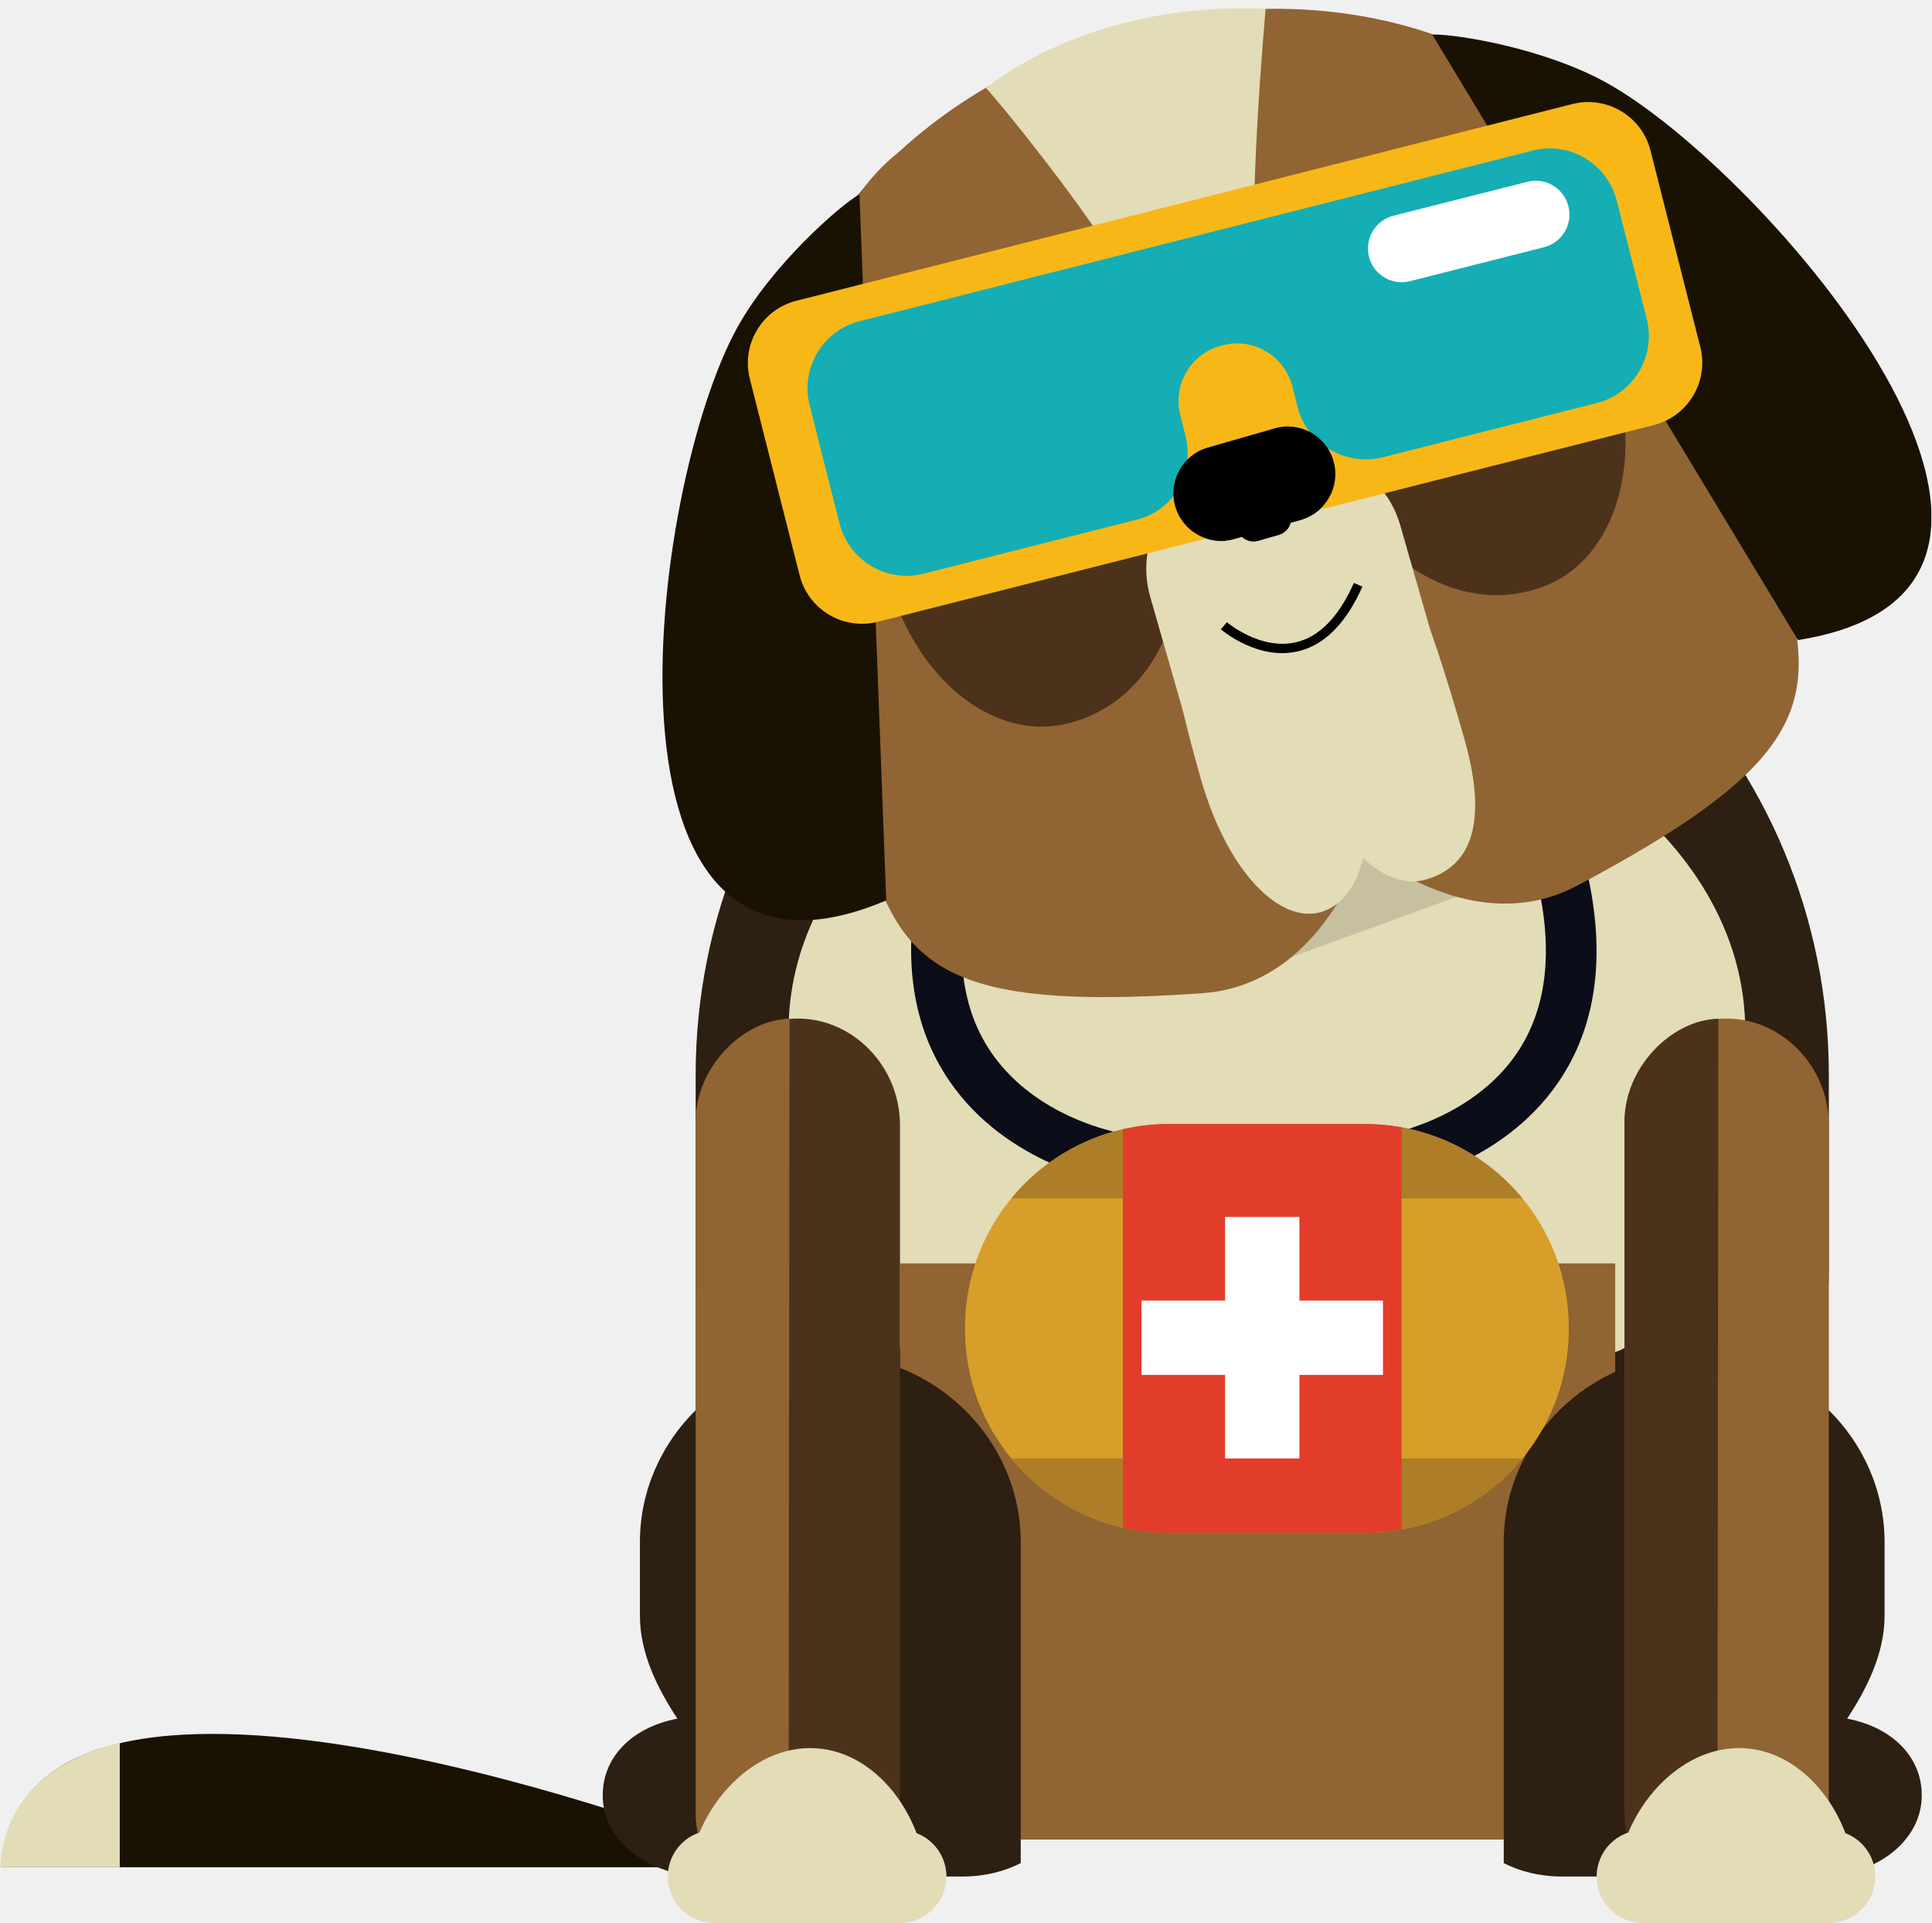
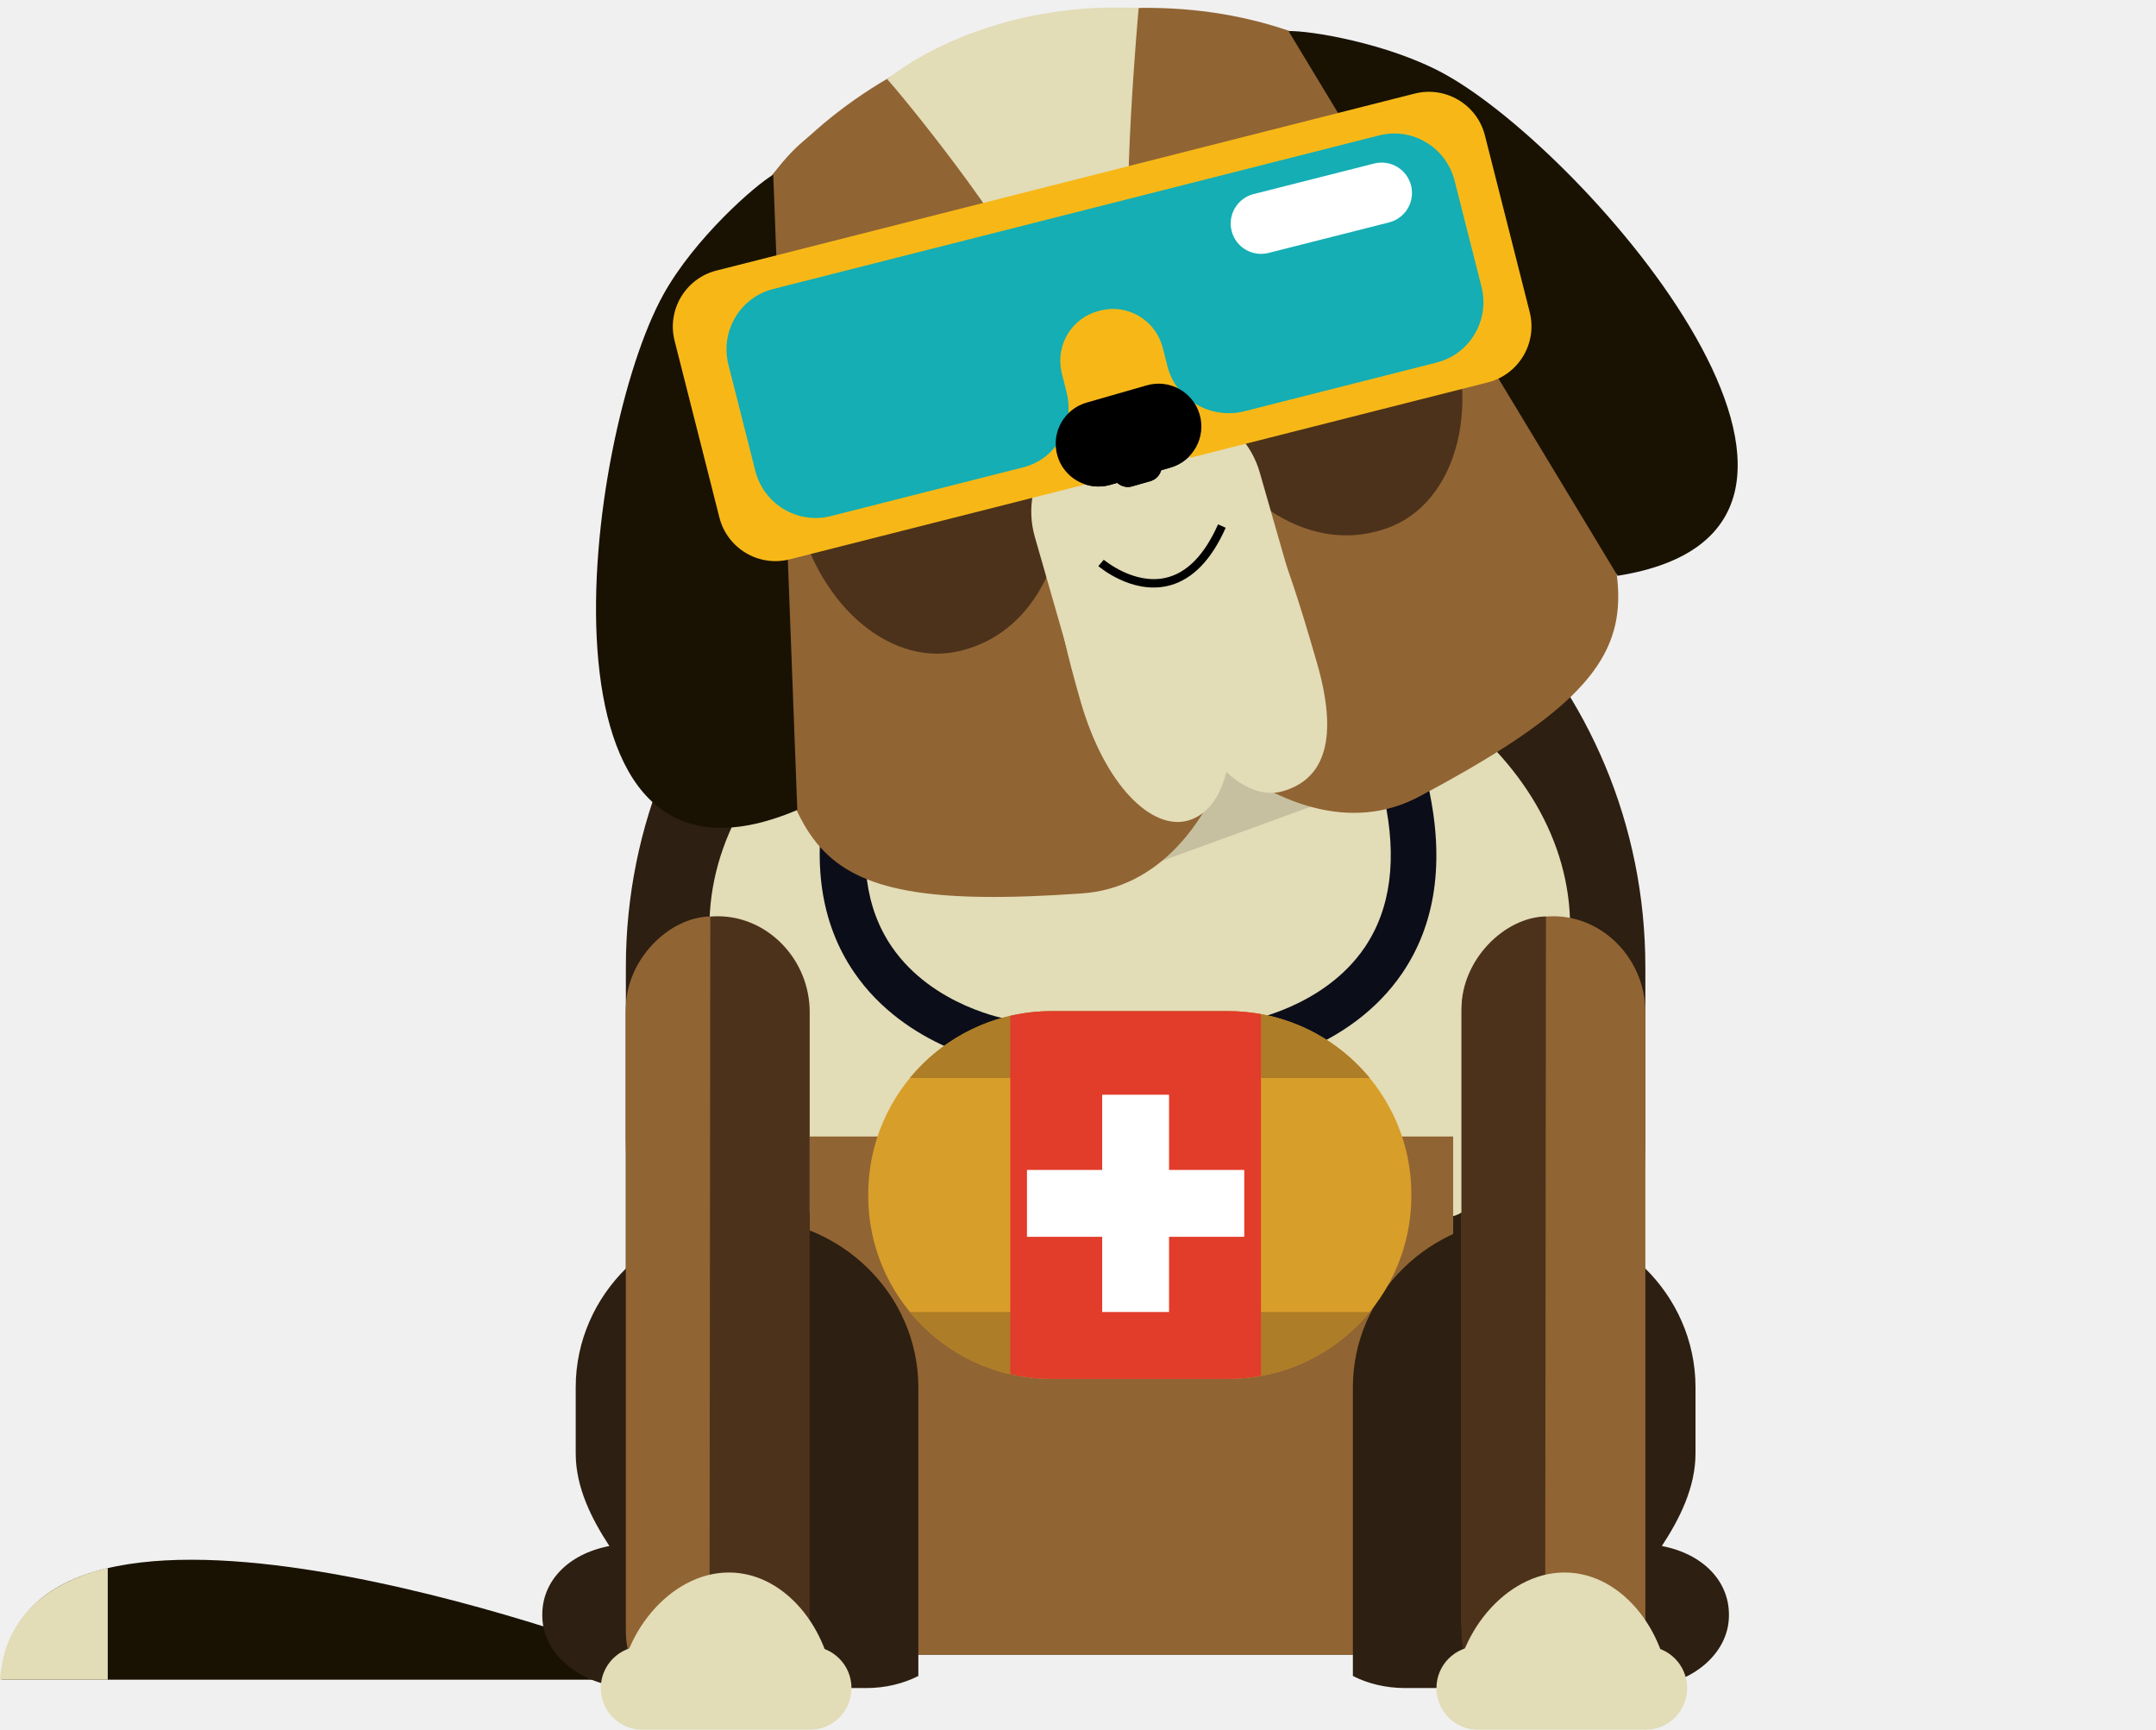
- <svg xmlns="http://www.w3.org/2000/svg" xmlns:xlink="http://www.w3.org/1999/xlink" width="208px" height="207px" viewBox="0 0 208 207" version="1.1">
+ <svg xmlns="http://www.w3.org/2000/svg" xmlns:xlink="http://www.w3.org/1999/xlink" width="258px" height="207px" viewBox="0 0 258 207" version="1.1">
  <defs>
    <path id="path-1" d="M0,0.878 L207.944,0.878 L207.944,207 L0,207 L0,0.878 Z" />
  </defs>
  <g id="Welcome" stroke="none" stroke-width="1" fill="none" fill-rule="evenodd">
    <g id="Artboard-22" transform="translate(-1635, -970)">
      <g id="dog_1" transform="translate(1635, 970)">
        <path d="M187.837,174.327 C187.354,190.93 171.307,198.08 140.174,197.174 L130.76,196.844 C99.625,195.937 75.776,187.682 76.26,171.079 L75.912,142.811 C76.396,126.209 102.026,113.484 133.16,114.391 C164.295,115.298 189.143,129.492 188.658,146.095 L187.837,174.327 Z" id="Fill-1" fill="#130E07" />
        <path d="M196.894,136.217 C196.894,170.379 169.552,183.951 135.894,183.951 C102.239,183.951 74.894,170.379 74.894,136.217 L74.894,115.736 C74.894,81.572 102.239,53.879 135.894,53.879 C169.552,53.879 196.894,81.572 196.894,115.736 L196.894,136.217 Z" id="Fill-3" fill="#2D1F11" />
        <path d="M120.066,126.66 C120.066,126.66 95.793,122.811 101.417,96.762" id="Stroke-5" stroke="#0B0D19" stroke-width="14" />
        <path d="M149.414,127.548 C149.414,127.548 173.688,123.699 168.064,97.65" id="Stroke-7" stroke="#0B0D19" stroke-width="14" />
        <path d="M187.894,117.416 C187.894,138.25 164.593,155.139 136.394,155.139 C108.197,155.139 84.894,138.25 84.894,117.416 L84.894,110.95 C84.894,90.117 108.197,73.227 136.394,73.227 C164.593,73.227 187.894,90.117 187.894,110.95 L187.894,117.416 Z" id="Fill-9" fill="#E2DCB7" />
        <path d="M176.98,104.5 C176.98,120.029 158.164,132.619 134.951,132.619 C111.74,132.619 92.923,120.029 92.923,104.5 C92.923,88.969 111.74,76.378 134.951,76.378 C158.164,76.378 176.98,88.969 176.98,104.5" id="Fill-11" fill="#E2DCB7" />
        <path d="M102.342,142.498 C102.342,144.159 100.705,145.506 98.686,145.506 C96.666,145.506 95.03,144.159 95.03,142.498 C95.03,140.836 96.666,139.49 98.686,139.49 C100.705,139.49 102.342,140.836 102.342,142.498" id="Fill-13" fill="#E2DCB7" />
        <path d="M109.086,146.42 C109.086,148.081 107.449,149.429 105.431,149.429 C103.412,149.429 101.775,148.081 101.775,146.42 C101.775,144.758 103.412,143.412 105.431,143.412 C107.449,143.412 109.086,144.758 109.086,146.42" id="Fill-15" fill="#E2DCB7" />
        <path d="M114.094,148.97 C114.094,150.632 112.456,151.979 110.438,151.979 C108.418,151.979 106.782,150.632 106.782,148.97 C106.782,147.309 108.418,145.962 110.438,145.962 C112.456,145.962 114.094,147.309 114.094,148.97" id="Fill-17" fill="#E2DCB7" />
        <path d="M119.577,151.717 C119.577,153.379 117.94,154.725 115.921,154.725 C113.902,154.725 112.265,153.379 112.265,151.717 C112.265,150.056 113.902,148.709 115.921,148.709 C117.94,148.709 119.577,150.056 119.577,151.717" id="Fill-19" fill="#E2DCB7" />
        <path d="M124.583,152.894 C124.583,154.554 122.947,155.903 120.928,155.903 C118.908,155.903 117.272,154.554 117.272,152.894 C117.272,151.232 118.908,149.885 120.928,149.885 C122.947,149.885 124.583,151.232 124.583,152.894" id="Fill-21" fill="#E2DCB7" />
        <path d="M129.59,154.072 C129.59,155.732 127.953,157.078 125.935,157.078 C123.916,157.078 122.279,155.732 122.279,154.072 C122.279,152.41 123.916,151.062 125.935,151.062 C127.953,151.062 129.59,152.41 129.59,154.072" id="Fill-23" fill="#E2DCB7" />
        <path d="M135.312,154.464 C135.312,156.123 133.675,157.471 131.656,157.471 C129.637,157.471 128,156.123 128,154.464 C128,152.803 129.637,151.455 131.656,151.455 C133.675,151.455 135.312,152.803 135.312,154.464" id="Fill-25" fill="#E2DCB7" />
        <path d="M141.272,154.66 C141.272,156.32 139.635,157.668 137.617,157.668 C135.597,157.668 133.96,156.32 133.96,154.66 C133.96,152.997 135.597,151.65 137.617,151.65 C139.635,151.65 141.272,152.997 141.272,154.66" id="Fill-27" fill="#E2DCB7" />
        <path d="M147.471,154.267 C147.471,155.928 145.834,157.276 143.817,157.276 C141.797,157.276 140.16,155.928 140.16,154.267 C140.16,152.606 141.797,151.259 143.817,151.259 C145.834,151.259 147.471,152.606 147.471,154.267" id="Fill-29" fill="#E2DCB7" />
        <path d="M153.67,154.072 C153.67,155.732 152.033,157.078 150.015,157.078 C147.996,157.078 146.359,155.732 146.359,154.072 C146.359,152.41 147.996,151.062 150.015,151.062 C152.033,151.062 153.67,152.41 153.67,154.072" id="Fill-31" fill="#E2DCB7" />
        <path d="M159.393,152.305 C159.393,153.966 157.756,155.314 155.737,155.314 C153.716,155.314 152.079,153.966 152.079,152.305 C152.079,150.645 153.716,149.297 155.737,149.297 C157.756,149.297 159.393,150.645 159.393,152.305" id="Fill-33" fill="#E2DCB7" />
        <path d="M164.875,150.147 C164.875,151.809 163.238,153.155 161.221,153.155 C159.201,153.155 157.564,151.809 157.564,150.147 C157.564,148.486 159.201,147.138 161.221,147.138 C163.238,147.138 164.875,148.486 164.875,150.147" id="Fill-35" fill="#E2DCB7" />
        <path d="M170.359,146.812 C170.359,148.474 168.722,149.821 166.703,149.821 C164.684,149.821 163.047,148.474 163.047,146.812 C163.047,145.151 164.684,143.803 166.703,143.803 C168.722,143.803 170.359,145.151 170.359,146.812" id="Fill-37" fill="#E2DCB7" />
        <path d="M176.353,142.691 C176.353,144.353 174.716,145.701 172.698,145.701 C170.679,145.701 169.042,144.353 169.042,142.691 C169.042,141.031 170.679,139.683 172.698,139.683 C174.716,139.683 176.353,141.031 176.353,142.691" id="Fill-39" fill="#E2DCB7" />
        <path d="M99.885,139.166 C99.885,140.597 98.475,141.756 96.737,141.756 C94.998,141.756 93.588,140.597 93.588,139.166 C93.588,137.736 94.998,136.576 96.737,136.576 C98.475,136.576 99.885,137.736 99.885,139.166" id="Fill-41" fill="#E2DCB7" />
        <path d="M179.209,138.279 C179.209,139.709 177.8,140.868 176.061,140.868 C174.322,140.868 172.913,139.709 172.913,138.279 C172.913,136.847 174.322,135.687 176.061,135.687 C177.8,135.687 179.209,136.847 179.209,138.279" id="Fill-43" fill="#E2DCB7" />
        <path d="M119.887,127.378 C119.423,127.305 108.451,125.472 102.217,116.369 C98.182,110.476 97.1,103.022 99.001,94.214 L104.328,95.363 C102.755,102.649 103.558,108.682 106.713,113.289 C111.636,120.478 120.651,121.981 120.741,121.995 L119.887,127.378 Z" id="Fill-45" fill="#0B0D19" />
        <path d="M171.353,79.918 C173.368,85.445 170.517,91.559 164.989,93.571 L133.328,105.101 C127.799,107.113 121.686,104.265 119.674,98.737 L119.436,98.082 C117.421,92.555 120.272,86.441 125.799,84.429 L157.46,72.899 C162.989,70.887 169.102,73.735 171.115,79.263 L171.353,79.918 Z" id="Fill-47" fill="#C6C0A1" />
        <path d="M150.089,127.522 L149.229,122.141 C149.319,122.126 158.414,120.558 163.291,113.394 C166.424,108.791 167.217,102.773 165.649,95.508 L170.975,94.359 C172.877,103.168 171.795,110.621 167.76,116.513 C161.526,125.618 150.553,127.451 150.089,127.522" id="Fill-49" fill="#0B0D19" />
        <path d="M75.346,201 L76.081,193.048 L74.347,197.759 C74.347,197.759 2.17,170.716 0.208,201 L75.346,201 Z" id="Fill-51" fill="#191203" />
        <path d="M0,201 L12.895,201 L12.895,187.615 C5.895,189.308 0.522,193.309 0,201" id="Fill-53" fill="#E2DCB7" />
        <mask id="mask-2" fill="white">
          <use xlink:href="#path-1" />
        </mask>
        <g id="Clip-56" />
        <path d="M161.895,198 L109.895,198 L109.895,174 L161.895,174 L161.895,198 Z" id="Fill-55" fill="#2D1F11" mask="url(#mask-2)" />
        <path d="M173.895,198 L96.895,198 L96.895,136 L173.895,136 L173.895,198 Z" id="Fill-57" fill="#916433" mask="url(#mask-2)" />
        <path d="M109.894,173.938 L109.894,166.01 C109.894,154.859 100.544,145.821 89.394,145.821 C78.245,145.821 68.894,154.859 68.894,166.01 L68.894,173.938 C68.894,178.024 70.838,181.825 72.924,185.002 C67.901,185.969 64.894,189.272 64.894,193.197 L64.894,193.325 C64.894,198.008 69.626,202 76.109,202 L103.609,202 C105.983,202 108.124,201.46 109.894,200.554 L109.894,173.938 Z" id="Fill-58" fill="#2D1F11" mask="url(#mask-2)" />
        <path d="M161.894,173.938 L161.894,166.01 C161.894,154.859 171.244,145.821 182.394,145.821 C193.544,145.821 202.894,154.859 202.894,166.01 L202.894,173.938 C202.894,178.024 200.952,181.825 198.865,185.002 C203.887,185.969 206.894,189.272 206.894,193.197 L206.894,193.325 C206.894,198.008 202.162,202 195.679,202 L168.179,202 C165.806,202 163.663,201.46 161.894,200.554 L161.894,173.938 Z" id="Fill-59" fill="#2D1F11" mask="url(#mask-2)" />
        <path d="M96.894,194.025 C96.894,200.37 91.846,205.513 85.894,205.513 C79.944,205.513 74.894,200.37 74.894,194.025 L74.894,121.132 C74.894,114.788 79.944,109.643 85.894,109.643 C91.846,109.643 96.894,114.788 96.894,121.132 L96.894,194.025 Z" id="Fill-60" fill="#4C321B" mask="url(#mask-2)" />
        <path d="M84.999,109.666 C79.999,109.75 74.895,114.9 74.895,120.692 L74.895,195.25 C74.895,201.041 79.895,204.547 84.895,205.38 L84.999,109.666 Z" id="Fill-61" fill="#916433" mask="url(#mask-2)" />
        <path d="M99.781,204 C99.787,204 99.794,203.438 99.794,203.271 C99.794,195.746 94.336,188.171 87.222,188.171 C80.107,188.171 74.03,195.804 74.03,203.328 C74.03,203.495 74.037,204 74.042,204 L99.781,204 Z" id="Fill-62" fill="#E2DCB7" mask="url(#mask-2)" />
        <path d="M101.894,202 C101.894,204.762 99.656,207 96.894,207 L76.894,207 C74.132,207 71.894,204.762 71.894,202 C71.894,199.238 74.132,197 76.894,197 L96.894,197 C99.656,197 101.894,199.238 101.894,202" id="Fill-63" fill="#E2DCB7" mask="url(#mask-2)" />
        <path d="M196.894,194.025 C196.894,200.37 191.845,205.513 185.894,205.513 C179.944,205.513 174.894,200.37 174.894,194.025 L174.894,121.132 C174.894,114.788 179.944,109.643 185.894,109.643 C191.845,109.643 196.894,114.788 196.894,121.132 L196.894,194.025 Z" id="Fill-64" fill="#916433" mask="url(#mask-2)" />
        <path d="M184.999,109.666 C179.999,109.75 174.895,114.9 174.895,120.692 L174.895,195.25 C174.895,201.041 179.895,204.547 184.895,205.38 L184.999,109.666 Z" id="Fill-65" fill="#4C321B" mask="url(#mask-2)" />
        <path d="M199.781,204 C199.787,204 199.794,203.438 199.794,203.271 C199.794,195.746 194.336,188.171 187.222,188.171 C180.107,188.171 174.03,195.804 174.03,203.328 C174.03,203.495 174.037,204 174.042,204 L199.781,204 Z" id="Fill-66" fill="#E2DCB7" mask="url(#mask-2)" />
        <path d="M201.894,202 C201.894,204.762 199.656,207 196.894,207 L176.894,207 C174.132,207 171.894,204.762 171.894,202 C171.894,199.238 174.132,197 176.894,197 L196.894,197 C199.656,197 201.894,199.238 201.894,202" id="Fill-67" fill="#E2DCB7" mask="url(#mask-2)" />
        <path d="M168.894,143.077 C168.894,155.184 159.079,165 146.971,165 L125.817,165 C113.71,165 103.894,155.184 103.894,143.077 L103.894,142.923 C103.894,130.815 113.71,121 125.817,121 L146.971,121 C159.079,121 168.894,130.815 168.894,142.923 L168.894,143.077 Z" id="Fill-68" fill="#D89E2A" mask="url(#mask-2)" />
        <path d="M108.883,157 C112.904,161.885 118.997,165 125.818,165 L146.972,165 C153.792,165 159.885,161.885 163.906,157 L108.883,157 Z" id="Fill-69" fill="#AD7D27" mask="url(#mask-2)" />
        <path d="M163.906,129 C159.885,124.115 153.792,121 146.971,121 L125.817,121 C118.997,121 112.904,124.115 108.883,129 L163.906,129 Z" id="Fill-70" fill="#AD7D27" mask="url(#mask-2)" />
        <path d="M150.894,121.357 C149.621,121.127 148.311,121 146.971,121 L125.817,121 C124.124,121 122.478,121.198 120.894,121.562 L120.894,164.437 C122.478,164.801 124.124,165 125.817,165 L146.971,165 C148.311,165 149.621,164.873 150.894,164.642 L150.894,121.357 Z" id="Fill-71" fill="#E23C2B" mask="url(#mask-2)" />
        <path d="M148.894,140 L139.894,140 L139.894,131 L131.894,131 L131.894,140 L122.894,140 L122.894,148 L131.894,148 L131.894,157 L139.894,157 L139.894,148 L148.894,148 L148.894,140 Z" id="Fill-72" fill="#FFFFFF" mask="url(#mask-2)" />
        <path d="M181.435,32.005 C188.704,57.332 172.744,84.137 145.787,91.874 C118.829,99.611 91.082,85.353 83.812,60.026 C76.541,34.697 93.427,11.113 120.385,3.375 C147.341,-4.362 174.165,6.677 181.435,32.005" id="Fill-73" fill="#916433" mask="url(#mask-2)" />
        <path d="M147.351,51.156 C154.766,76.988 147.423,105.635 129.497,106.907 C92.708,109.513 96.27,100.37 88.855,74.538 C81.441,48.708 85.373,18.322 102.648,13.363 C119.922,8.405 139.937,25.326 147.351,51.156" id="Fill-74" fill="#916433" mask="url(#mask-2)" />
        <path d="M125.092,57.546 C132.506,83.377 153.923,103.77 169.795,95.34 C202.365,78.039 194.497,72.176 187.083,46.344 C179.669,20.514 158.241,-2.077 140.966,2.881 C123.693,7.839 117.678,31.715 125.092,57.546" id="Fill-75" fill="#916433" mask="url(#mask-2)" />
        <path d="M127.653,56.497 C127.772,68.133 122.73,76.28 114.444,77.985 C106.156,79.69 97.566,71.973 95.255,60.747 C92.945,49.521 108.647,35.68 116.429,32.359 C146.056,19.718 127.536,45.037 127.653,56.497" id="Fill-76" fill="#4C321B" mask="url(#mask-2)" />
        <path d="M143.56,51.932 C149.627,61.86 158.226,66.092 166.155,63.143 C174.084,60.194 177.275,49.094 173.28,38.352 C169.286,27.611 148.631,24.203 140.273,25.516 C108.453,30.512 137.581,42.155 143.56,51.932" id="Fill-77" fill="#4C321B" mask="url(#mask-2)" />
        <path d="M155.153,71.878 C157.023,78.393 152.571,85.387 145.083,87.536 C137.593,89.686 130.11,86.117 128.24,79.604 L123.834,64.25 C121.964,57.736 126.416,50.742 133.904,48.593 C141.393,46.444 148.877,50.011 150.747,56.526 L155.153,71.878 Z" id="Fill-78" fill="#E2DCB7" mask="url(#mask-2)" />
        <path d="M146.306,82.912 C148.37,90.103 146.525,96.942 142.187,98.187 C137.848,99.433 132.199,93.994 129.302,83.902 C122.414,59.905 130.373,73.392 134.712,72.146 C139.05,70.901 144.242,75.721 146.306,82.912" id="Fill-79" fill="#E2DCB7" mask="url(#mask-2)" />
        <path d="M141.91,83.916 C143.974,91.107 149.163,95.927 153.502,94.682 C157.841,93.436 160.495,89.427 157.619,79.407 C148.816,48.737 150.366,67.396 146.027,68.642 C141.689,69.887 139.846,76.725 141.91,83.916" id="Fill-80" fill="#E2DCB7" mask="url(#mask-2)" />
        <path d="M113.853,54.194 C114.127,55.153 113.576,56.15 112.617,56.424 C111.66,56.699 110.662,56.148 110.386,55.189 C110.112,54.233 110.665,53.234 111.621,52.96 C112.579,52.684 113.579,53.238 113.853,54.194" id="Fill-81" fill="#000000" mask="url(#mask-2)" />
        <path d="M155.522,42.234 C155.797,43.192 155.244,44.189 154.285,44.464 C153.33,44.739 152.332,44.187 152.057,43.228 C151.783,42.272 152.334,41.273 153.291,40.999 C154.249,40.724 155.248,41.277 155.522,42.234" id="Fill-82" fill="#000000" mask="url(#mask-2)" />
        <path d="M140.098,70.019 C139.963,70.058 139.825,70.094 139.687,70.124 C135.395,71.09 131.594,67.876 131.433,67.74 L132.085,66.981 C132.121,67.011 135.674,70.005 139.474,69.147 C142.024,68.579 144.127,66.419 145.76,62.748 L146.674,63.154 C144.99,66.944 142.779,69.249 140.098,70.019" id="Fill-83" fill="#000000" mask="url(#mask-2)" />
        <path d="M92.533,20.906 L95.411,96.924 C62.467,110.914 69.911,52.343 79.382,35.248 C83.116,28.506 90.402,22.129 92.533,20.906" id="Fill-84" fill="#191203" mask="url(#mask-2)" />
        <path d="M154.198,3.723 L193.573,68.901 C228.923,63.288 190.049,18.377 172.953,8.906 C166.211,5.17 156.652,3.629 154.198,3.723" id="Fill-85" fill="#191203" mask="url(#mask-2)" />
        <path d="M136.263,0.929 C116.957,0.113 106.163,9.482 106.163,9.482 C107.297,10.631 120.901,27.096 124.341,35.547 C127.753,43.924 127.904,52.552 127.904,52.552 L141.231,48.698 C141.231,48.698 136.954,41.446 135.427,32.658 C134.072,24.86 136.263,0.929 136.263,0.929" id="Fill-86" fill="#E2DCB7" mask="url(#mask-2)" />
        <path d="M143.565,49.621 C144.345,52.339 142.773,55.174 140.056,55.954 L132.863,58.019 C130.144,58.799 127.309,57.228 126.529,54.511 C125.749,51.792 127.319,48.956 130.038,48.176 L137.231,46.111 C139.948,45.331 142.785,46.902 143.565,49.621" id="Fill-87" fill="#000000" mask="url(#mask-2)" />
        <path d="M138.943,55.273 C139.226,56.258 138.656,57.288 137.671,57.572 L135.474,58.202 C134.488,58.484 133.459,57.914 133.175,56.928 L133.097,56.656 C132.814,55.669 133.384,54.639 134.371,54.356 L136.567,53.727 C137.552,53.444 138.582,54.014 138.865,54.999 L138.943,55.273 Z" id="Fill-88" fill="#000000" mask="url(#mask-2)" />
        <path d="M169.283,11.2 L85.739,32.375 C82.033,33.314 79.789,37.08 80.729,40.786 L86.087,61.924 C87.026,65.63 90.793,67.873 94.497,66.933 L129.803,57.985 C129.682,57.693 129.575,57.395 129.493,57.081 L129.195,55.907 C128.316,52.433 130.418,48.901 133.893,48.021 L134.06,47.979 C137.535,47.098 141.065,49.2 141.945,52.675 L142.244,53.848 C142.323,54.163 142.371,54.478 142.402,54.79 L178.043,45.758 C181.75,44.819 183.992,41.052 183.053,37.346 L177.695,16.209 C176.757,12.504 172.99,10.261 169.283,11.2" id="Fill-89" fill="#F7B817" mask="url(#mask-2)" />
        <path d="M165.039,16.203 L153.108,19.226 L142.017,22.038 L115.549,28.747 L110.16,30.111 L92.527,34.582 C88.554,35.589 86.154,39.65 87.17,43.652 L90.383,56.335 C91.397,60.338 95.441,62.765 99.416,61.759 L122.437,55.924 C126.41,54.917 128.643,50.898 127.625,46.895 L127.061,44.664 L126.998,44.413 L127.01,44.41 C126.34,41.205 128.303,38.012 131.507,37.201 L131.675,37.158 C134.879,36.346 138.127,38.217 139.063,41.355 L139.076,41.352 L139.141,41.603 L139.704,43.834 C140.718,47.837 144.93,50.224 148.904,49.216 L171.926,43.381 C175.9,42.373 178.297,38.312 177.283,34.31 L174.068,21.628 C173.055,17.625 169.013,15.196 165.039,16.203" id="Fill-90" fill="#14AEB4" mask="url(#mask-2)" />
        <path d="M168.857,22.198 C169.35,24.143 168.173,26.12 166.228,26.614 L151.8,30.268 C149.855,30.764 147.877,29.587 147.384,27.639 C146.892,25.695 148.068,23.718 150.014,23.223 L164.441,19.567 C166.388,19.075 168.362,20.252 168.857,22.198" id="Fill-91" fill="#FFFFFF" mask="url(#mask-2)" />
        <path d="M143.565,49.621 C144.345,52.339 142.773,55.174 140.056,55.954 L132.863,58.019 C130.144,58.799 127.309,57.228 126.529,54.511 C125.749,51.792 127.319,48.956 130.038,48.176 L137.231,46.111 C139.948,45.331 142.785,46.902 143.565,49.621" id="Fill-92" fill="#000000" mask="url(#mask-2)" />
        <path d="M138.943,55.273 C139.226,56.258 138.656,57.288 137.671,57.572 L135.474,58.202 C134.488,58.484 133.459,57.914 133.175,56.928 L133.097,56.656 C132.814,55.669 133.384,54.639 134.371,54.356 L136.567,53.727 C137.552,53.444 138.582,54.014 138.865,54.999 L138.943,55.273 Z" id="Fill-93" fill="#000000" mask="url(#mask-2)" />
      </g>
    </g>
  </g>
</svg>
